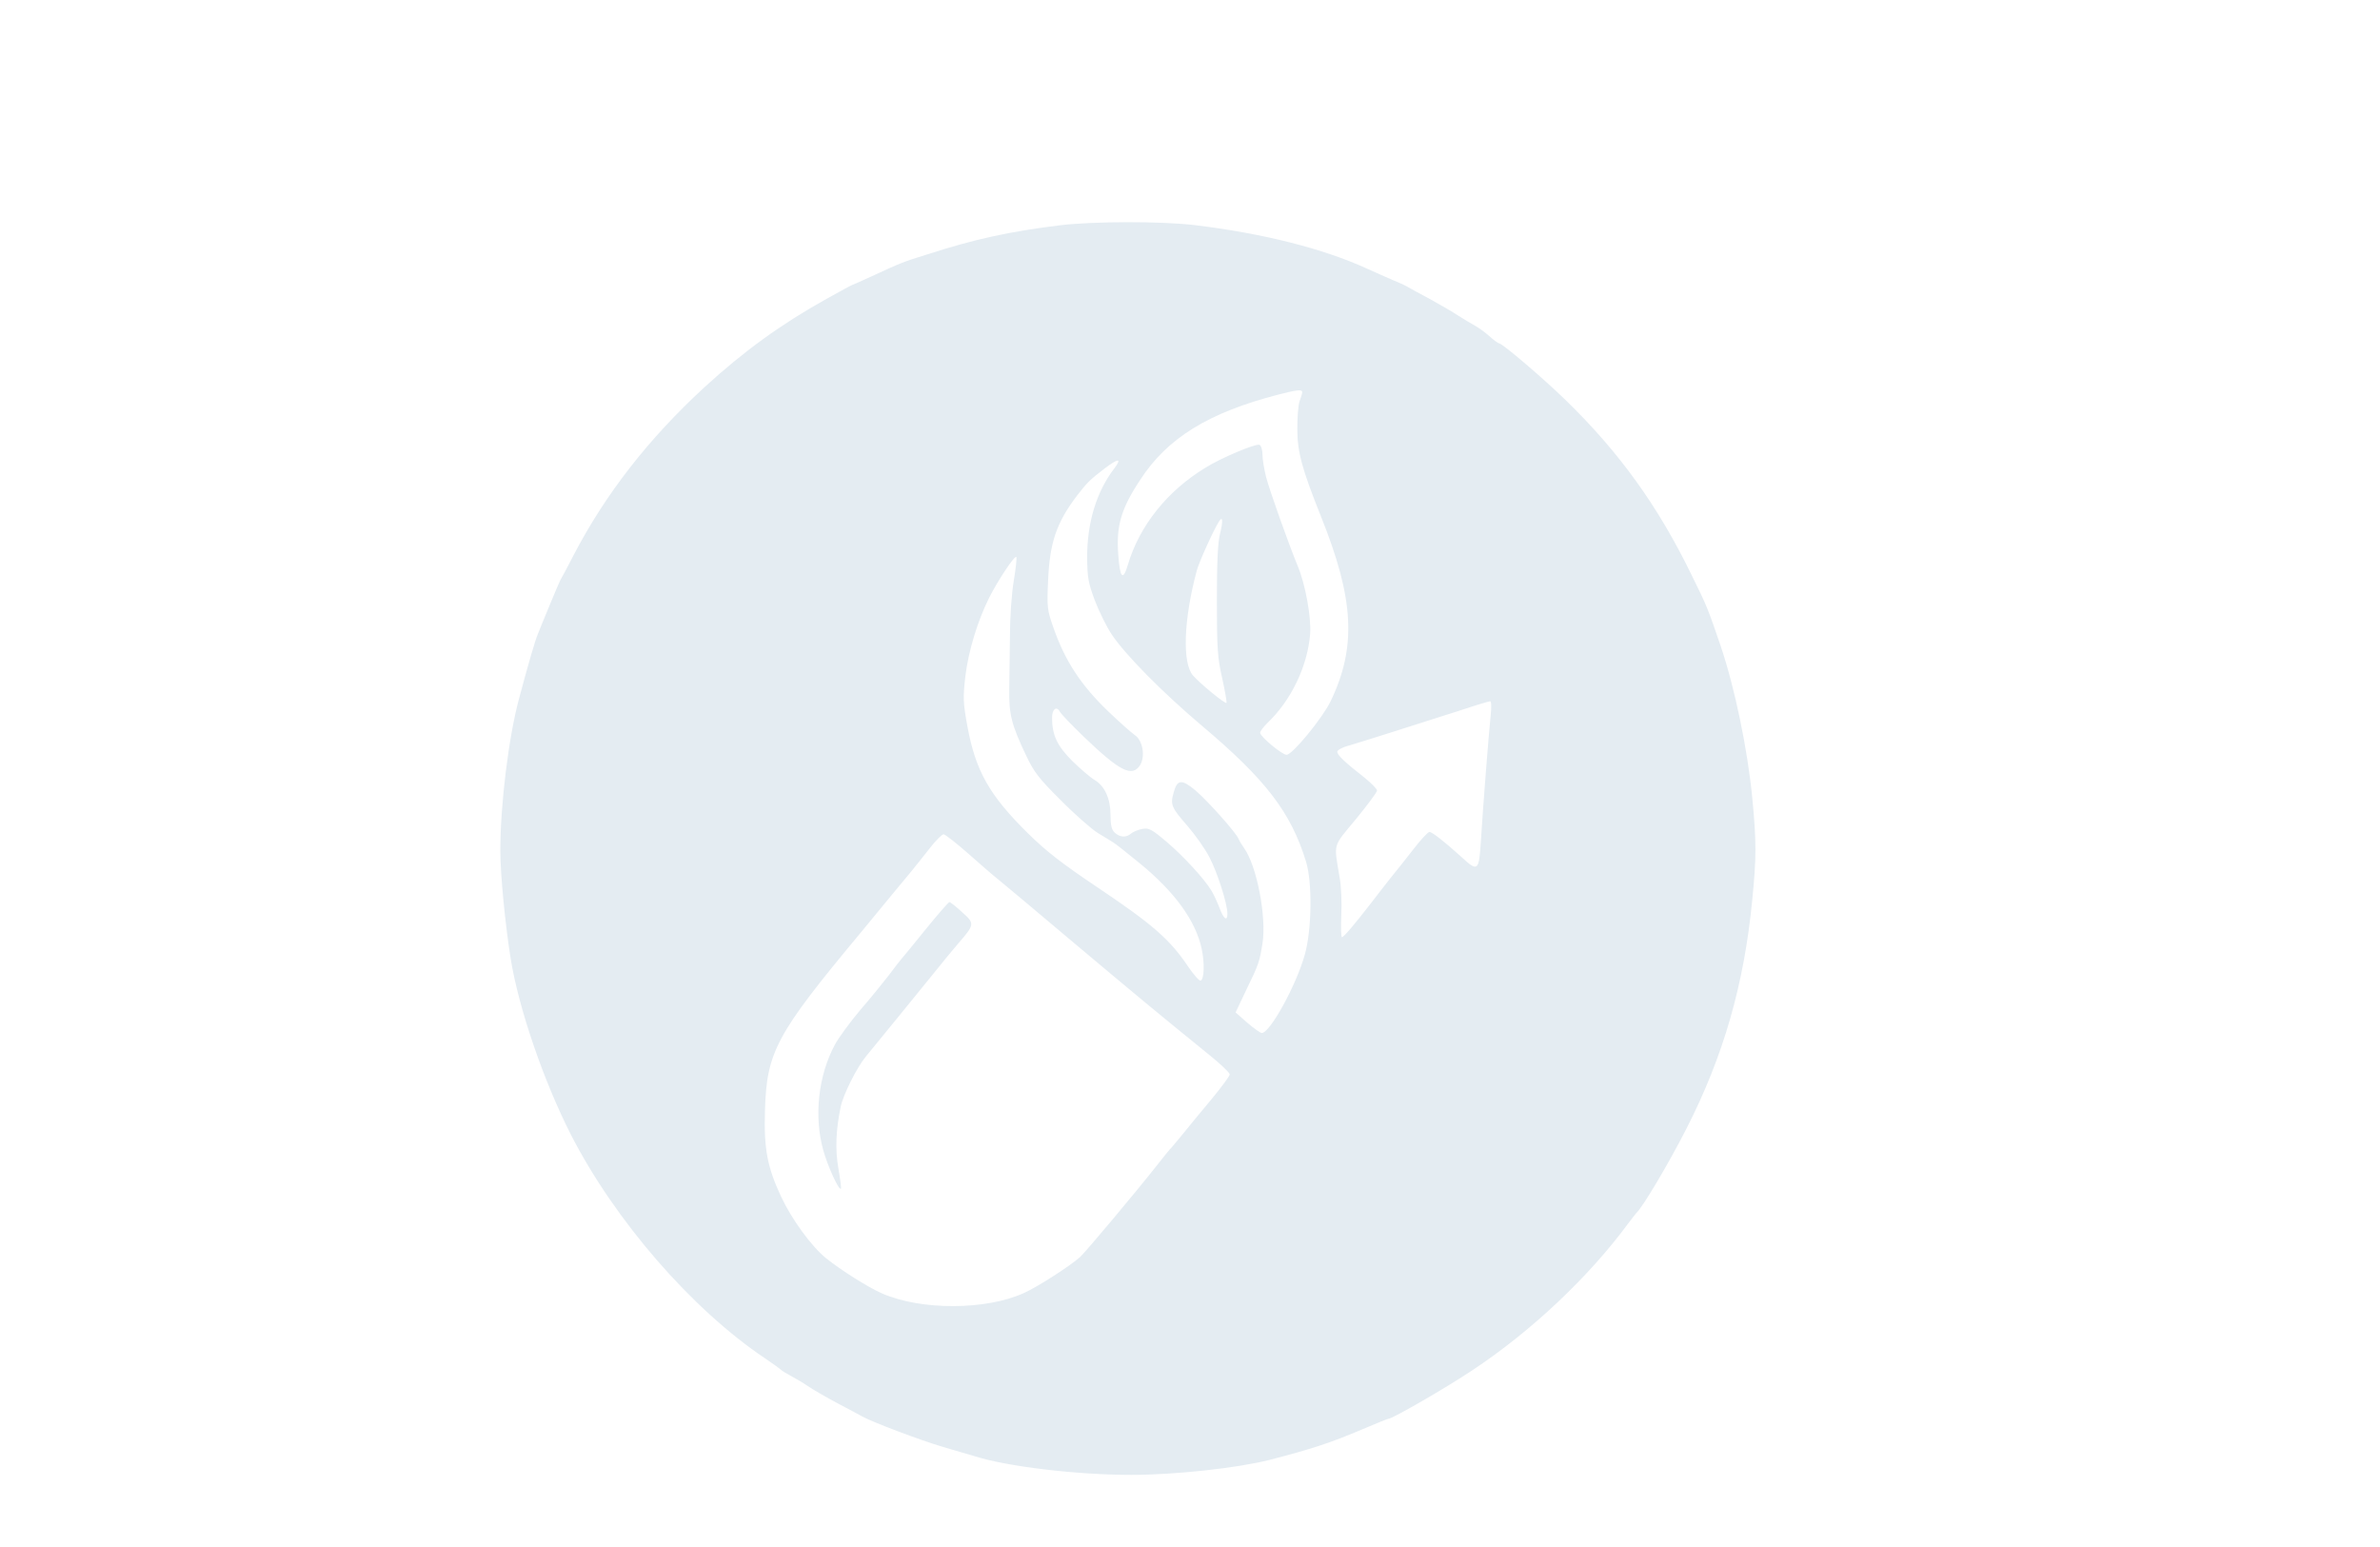
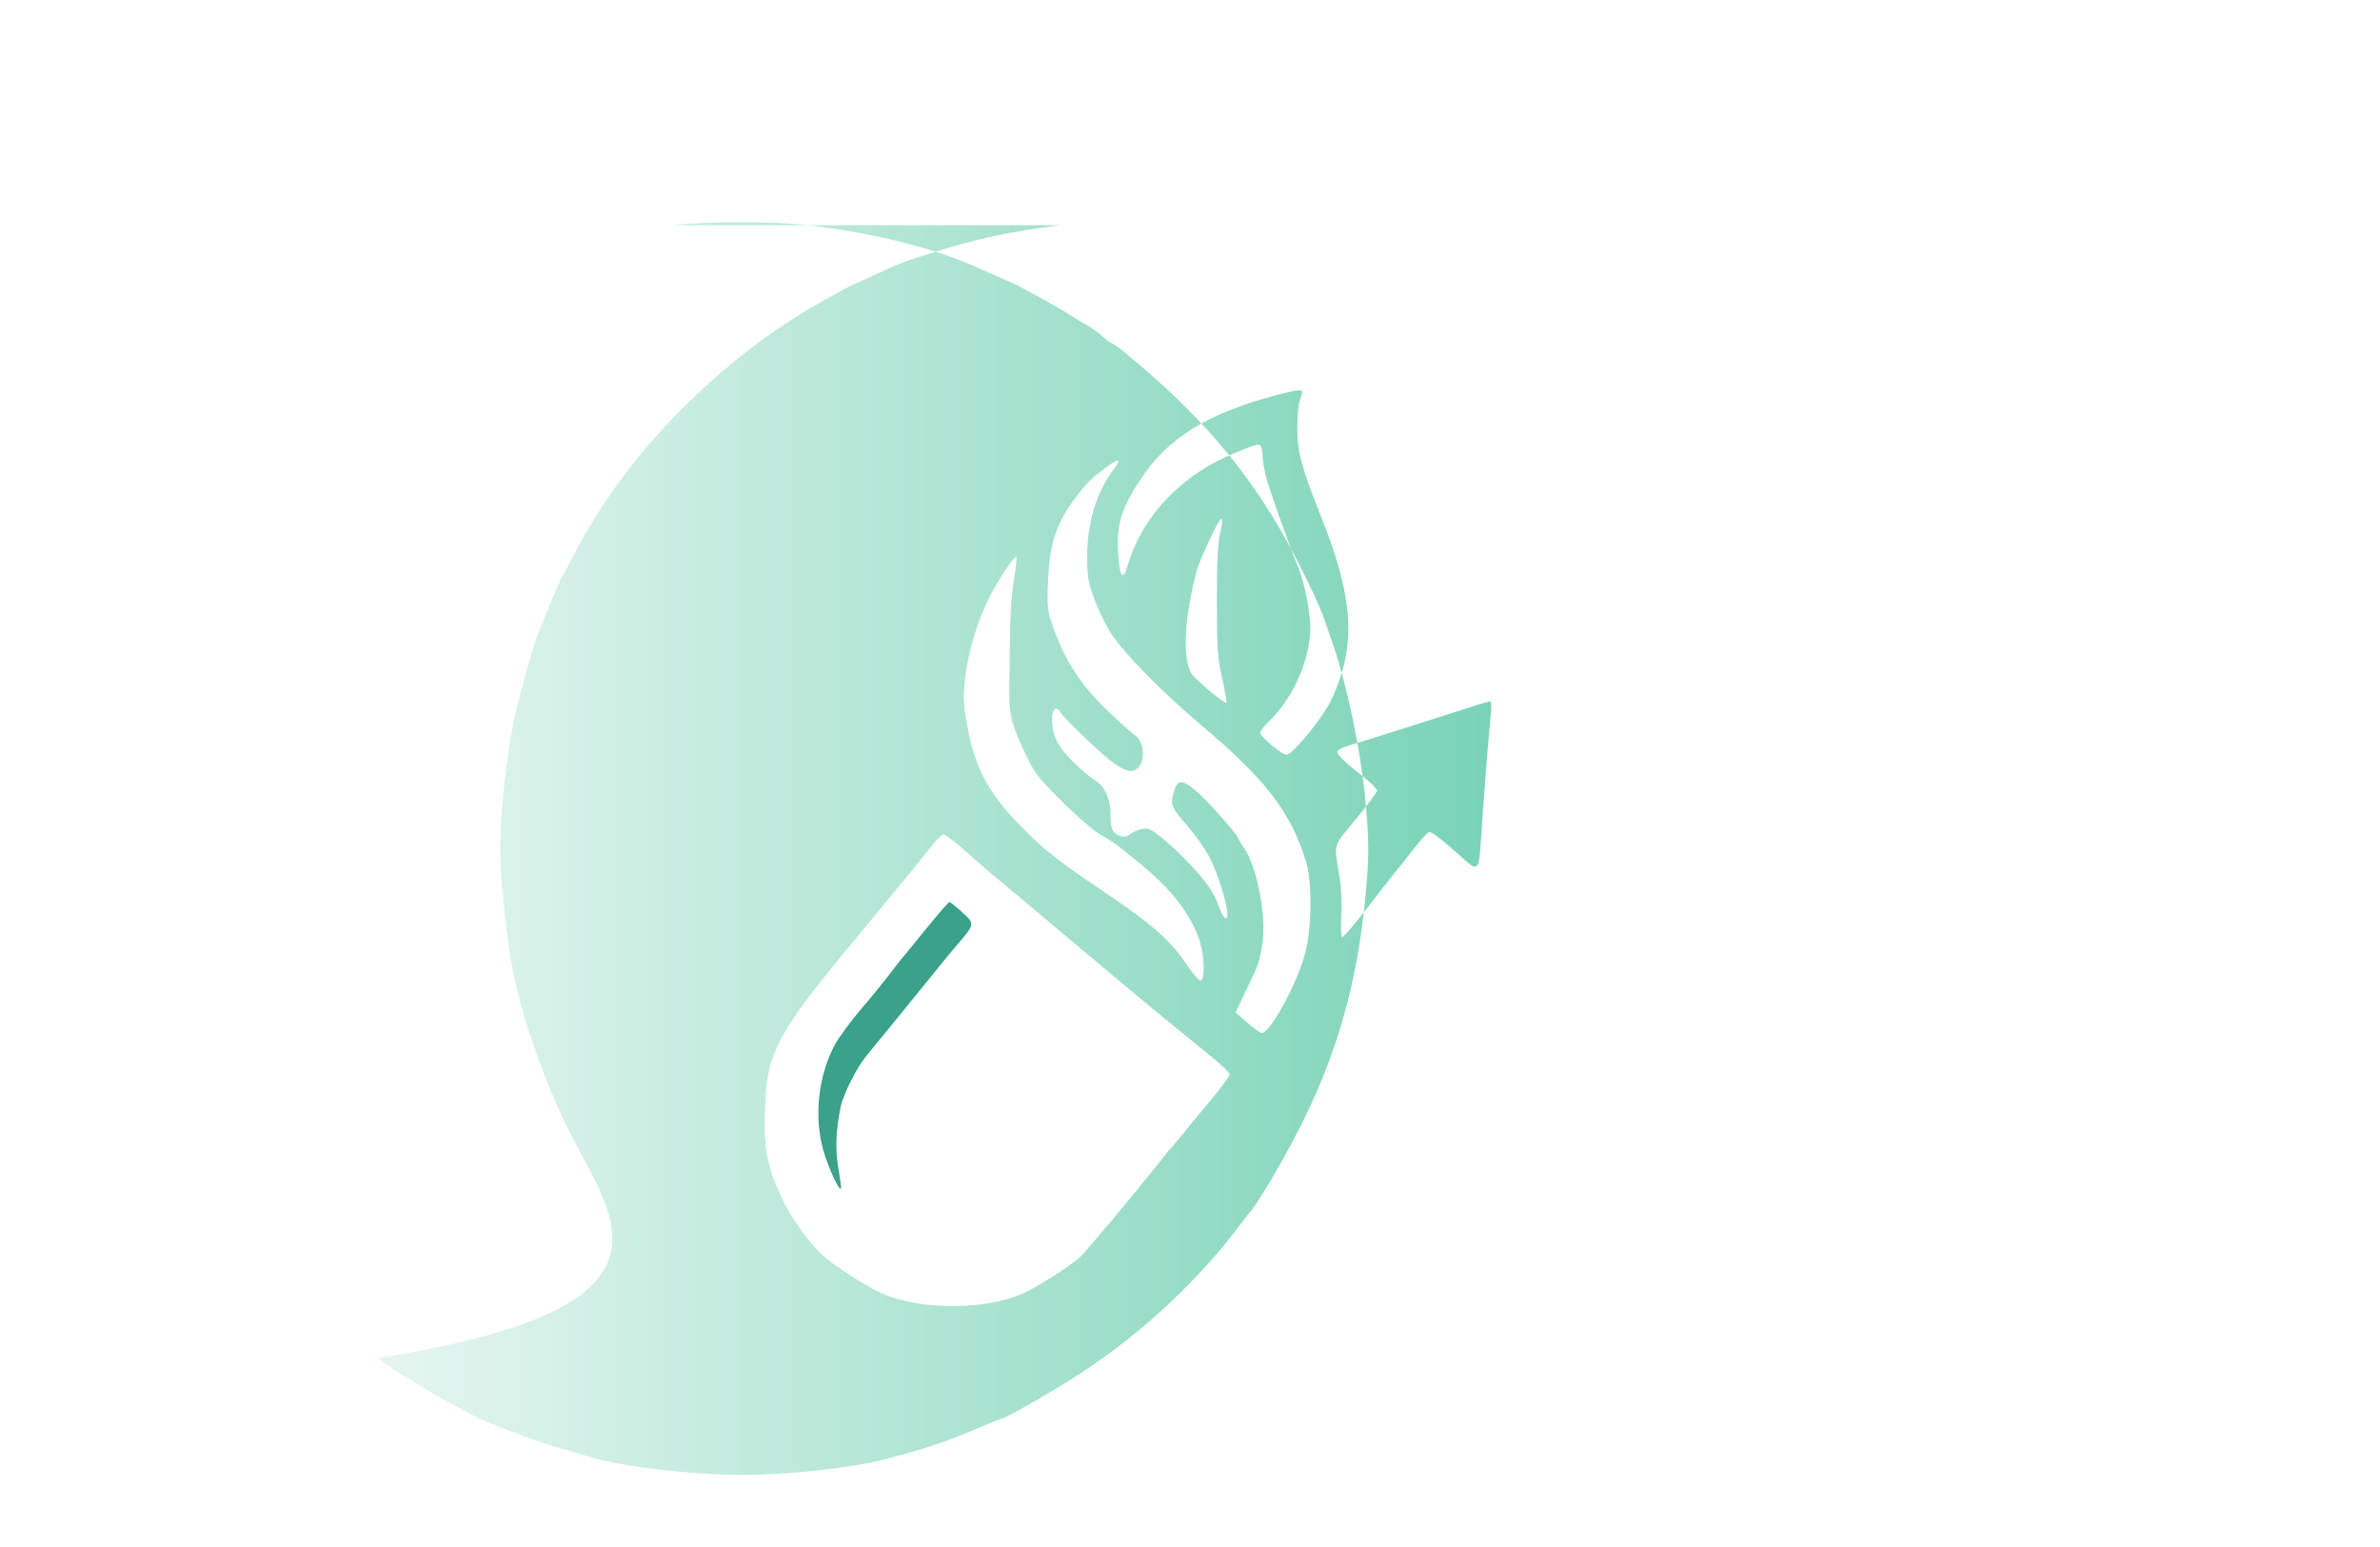
<svg xmlns="http://www.w3.org/2000/svg" version="1.0" width="2000px" height="1300px" viewBox="0 0 1018 660" preserveAspectRatio="xMidYMid meet">
-   <g transform="translate(0,660) scale(0.1,-0.1)" fill="#e4ecf2ff" stroke="none">
-     <path d="M4535 5645 c-219 -27 -365 -59 -570 -125 -103 -32 -108 -34 -238 -94 -43 -20 -80 -36 -81 -36 -2 0 -52 -27 -111 -60 -194 -108 -354 -224 -522 -378 -239 -220 -423 -456 -560 -719 -25 -49 -48 -92 -52 -98 -4 -5 -26 -57 -50 -115 -24 -58 -47 -114 -51 -125 -10 -23 -39 -121 -80 -275 -45 -167 -80 -455 -80 -651 0 -99 21 -315 44 -459 34 -214 142 -527 258 -755 188 -367 517 -746 828 -955 36 -24 67 -47 70 -50 3 -4 21 -15 40 -25 19 -10 53 -30 75 -45 22 -15 79 -48 126 -73 47 -25 95 -50 105 -56 41 -24 254 -104 349 -132 55 -16 114 -33 130 -38 139 -45 438 -81 674 -81 188 0 452 29 591 64 178 46 261 73 395 130 59 25 110 46 114 46 17 0 249 134 358 207 254 168 499 400 667 628 17 22 32 42 35 45 27 24 139 213 215 362 157 308 246 615 281 978 18 182 18 248 0 436 -20 206 -74 468 -135 649 -54 158 -58 170 -125 305 -143 294 -309 524 -537 746 -92 90 -272 244 -286 244 -4 0 -23 14 -42 31 -19 17 -47 37 -62 45 -15 8 -46 27 -70 42 -24 16 -79 48 -123 72 -44 23 -84 46 -90 49 -5 4 -34 18 -64 30 -29 13 -81 35 -115 51 -186 85 -443 150 -731 185 -144 18 -440 17 -580 0z m1035 -714 c0 -5 -5 -22 -11 -38 -6 -15 -10 -68 -10 -118 0 -99 19 -170 101 -375 143 -356 153 -559 41 -792 -36 -73 -163 -228 -188 -228 -19 0 -113 78 -113 94 0 7 14 25 31 42 102 97 172 243 183 382 5 71 -21 213 -53 289 -37 89 -121 324 -136 383 -8 32 -15 74 -15 94 0 21 -6 39 -13 42 -16 6 -164 -56 -231 -98 -164 -100 -282 -248 -332 -416 -21 -71 -34 -56 -41 46 -9 122 13 196 94 318 116 179 292 287 588 364 81 21 105 24 105 11z m-803 -325 c-77 -100 -117 -232 -117 -382 1 -87 5 -109 33 -184 18 -47 50 -112 72 -145 57 -86 217 -248 385 -390 273 -230 381 -370 446 -581 28 -90 25 -293 -5 -399 -37 -132 -149 -335 -184 -335 -6 0 -34 20 -62 44 l-50 44 47 99 c52 107 55 116 68 196 18 113 -24 331 -78 407 -10 14 -21 32 -24 40 -10 26 -133 164 -185 208 -59 49 -78 47 -93 -10 -15 -52 -9 -64 59 -142 32 -37 75 -97 94 -134 34 -65 77 -199 77 -242 0 -35 -17 -22 -35 28 -10 26 -25 58 -34 72 -31 51 -118 145 -189 206 -66 56 -78 62 -105 57 -18 -3 -39 -12 -48 -19 -21 -19 -48 -18 -71 3 -13 12 -18 31 -18 75 0 71 -25 125 -69 151 -17 10 -59 46 -94 80 -65 65 -87 111 -87 186 0 36 19 51 33 26 5 -10 52 -59 104 -109 152 -146 205 -173 239 -121 24 37 12 108 -23 130 -14 10 -64 54 -111 99 -119 114 -187 218 -237 362 -26 74 -27 86 -22 199 7 163 36 248 124 364 42 54 54 67 117 115 59 45 76 46 43 2z m452 -278 c-10 -37 -14 -122 -14 -288 0 -209 3 -246 23 -334 12 -54 20 -101 18 -104 -6 -5 -109 79 -143 117 -47 53 -40 241 16 449 10 37 71 172 95 210 16 26 18 2 5 -50z m-883 -205 c-9 -54 -16 -156 -16 -228 -1 -71 -2 -175 -3 -230 -2 -112 9 -156 73 -290 32 -68 55 -98 147 -189 59 -60 131 -123 158 -140 28 -17 58 -35 67 -41 9 -5 59 -45 113 -89 149 -122 239 -245 265 -366 13 -61 11 -132 -5 -136 -5 -2 -30 26 -55 63 -75 112 -152 179 -374 328 -164 110 -230 161 -311 241 -164 162 -222 266 -257 455 -19 103 -19 124 -9 214 13 109 53 239 102 337 38 75 109 182 116 174 3 -2 -2 -49 -11 -103z m2040 -575 c-8 -76 -33 -393 -42 -540 -8 -126 -13 -130 -83 -65 -72 65 -125 107 -137 107 -6 0 -38 -34 -70 -76 -33 -42 -76 -97 -97 -122 -20 -26 -57 -72 -80 -103 -72 -93 -119 -149 -127 -149 -4 0 -5 42 -3 93 3 50 0 124 -7 162 -25 151 -31 128 69 249 50 61 91 116 91 123 0 7 -24 31 -52 54 -87 68 -118 98 -118 112 0 7 21 19 48 26 52 15 278 87 472 149 69 23 129 41 134 41 5 1 6 -26 2 -61z m-2234 -591 c51 -45 107 -94 124 -107 17 -14 165 -137 328 -275 276 -232 351 -294 580 -480 47 -38 86 -75 86 -82 0 -7 -35 -54 -77 -105 -43 -51 -98 -118 -122 -148 -25 -30 -47 -57 -50 -60 -4 -3 -29 -33 -56 -68 -96 -122 -310 -377 -335 -400 -42 -38 -182 -128 -240 -154 -162 -74 -440 -75 -607 -2 -60 26 -178 101 -240 151 -63 51 -147 167 -192 263 -59 127 -74 204 -69 368 7 251 48 327 406 757 45 55 106 129 135 164 29 35 66 80 83 100 16 20 52 64 79 99 26 34 54 62 61 62 6 0 54 -37 106 -83z" />
-     <path d="M3959 2633 c-52 -64 -98 -121 -104 -127 -5 -6 -29 -36 -51 -66 -23 -30 -78 -98 -123 -150 -44 -52 -94 -120 -110 -150 -71 -132 -90 -306 -50 -450 19 -69 67 -175 76 -166 2 2 -3 41 -11 87 -14 81 -11 162 10 264 11 52 69 168 108 215 39 47 223 273 304 373 26 33 66 81 89 108 73 84 73 87 18 136 -26 24 -50 43 -54 43 -4 0 -50 -53 -102 -117z" />
+   <defs>
+     <linearGradient id="brandGradient" x1="0%" y1="0%" x2="100%" y2="0%">
+       <stop offset="0%" stop-color="#E6F6F1" />
+       <stop offset="100%" stop-color="#79D3B6" />
+     </linearGradient>
+     <linearGradient id="brandAccent" x1="0%" y1="0%" x2="0%" y2="100%">
+       <stop offset="0%" stop-color="#3AA18A" />
+       <stop offset="100%" stop-color="#2E7D73" />
+     </linearGradient>
+   </defs>
+   <g transform="translate(0,660) scale(0.1,-0.1)" stroke="none">
+     <path d="M4535 5645 c-219 -27 -365 -59 -570 -125 -103 -32 -108 -34 -238 -94     -43 -20 -80 -36 -81 -36 -2 0 -52 -27 -111 -60 -194 -108 -354 -224 -522 -378     -239 -220 -423 -456 -560 -719 -25 -49 -48 -92 -52 -98 -4 -5 -26 -57 -50     -115 -24 -58 -47 -114 -51 -125 -10 -23 -39 -121 -80 -275 -45 -167 -80 -455     -80 -651 0 -99 21 -315 44 -459 34 -214 142 -527 258 -755 188 -367 517 -746     -828 -955 36 -24 67 -47 70 -50 3 -4 21 -15 40 -25 19 -10 53 -30 75 -45 22     -15 79 -48 126 -73 47 -25 95 -50 105 -56 41 -24 254 -104 349 -132 55 -16     114 -33 130 -38 139 -45 438 -81 674 -81 188 0 452 29 591 64 178 46 261 73     395 130 59 25 110 46 114 46 17 0 249 134 358 207 254 168 499 400 667 628 17     22 32 42 35 45 27 24 139 213 215 362 157 308 246 615 281 978 18 182 18 248     0 436 -20 206 -74 468 -135 649 -54 158 -58 170 -125 305 -143 294 -309 524     -537 746 -92 90 -272 244 -286 244 -4 0 -23 14 -42 31 -19 17 -47 37 -62 45     -15 8 -46 27 -70 42 -24 16 -79 48 -123 72 -44 23 -84 46 -90 49 -5 4 -34 18     -64 30 -29 13 -81 35 -115 51 -186 85 -443 150 -731 185 -144 18 -440 17 -580     0z m1035 -714 c0 -5 -5 -22 -11 -38 -6 -15 -10 -68 -10 -118 0 -99 19 -170     101 -375 143 -356 153 -559 41 -792 -36 -73 -163 -228 -188 -228 -19 0 -113     78 -113 94 0 7 14 25 31 42 102 97 172 243 183 382 5 71 -21 213 -53 289 -37     89 -121 324 -136 383 -8 32 -15 74 -15 94 0 21 -6 39 -13 42 -16 6 -164 -56     -231 -98 -164 -100 -282 -248 -332 -416 -21 -71 -34 -56 -41 46 -9 122 13 196     94 318 116 179 292 287 588 364 81 21 105 24 105 11z m-803 -325 c-77 -100     -117 -232 -117 -382 1 -87 5 -109 33 -184 18 -47 50 -112 72 -145 57 -86 217     -248 385 -390 273 -230 381 -370 446 -581 28 -90 25 -293 -5 -399 -37 -132     -149 -335 -184 -335 -6 0 -34 20 -62 44 l-50 44 47 99 c52 107 55 116 68 196     18 113 -24 331 -78 407 -10 14 -21 32 -24 40 -10 26 -133 164 -185 208 -59 49     -78 47 -93 -10 -15 -52 -9 -64 59 -142 32 -37 75 -97 94 -134 34 -65 77 -199     77 -242 0 -35 -17 -22 -35 28 -10 26 -25 58 -34 72 -31 51 -118 145 -189 206     -66 56 -78 62 -105 57 -18 -3 -39 -12 -48 -19 -21 -19 -48 -18 -71 3 -13 12     -18 31 -18 75 0 71 -25 125 -69 151 -17 10 -59 46 -94 80 -65 65 -87 111 -87     186 0 36 19 51 33 26 5 -10 52 -59 104 -109 152 -146 205 -173 239 -121 24 37     12 108 -23 130 -14 10 -64 54 -111 99 -119 114 -187 218 -237 362 -26 74 -27     86 -22 199 7 163 36 248 124 364 42 54 54 67 117 115 59 45 76 46 43 2z m452     -278 c-10 -37 -14 -122 -14 -288 0 -209 3 -246 23 -334 12 -54 20 -101 18     -104 -6 -5 -109 79 -143 117 -47 53 -40 241 16 449 10 37 71 172 95 210 16 26     18 2 5 -50z m-883 -205 c-9 -54 -16 -156 -16 -228 -1 -71 -2 -175 -3 -230 -2     -112 9 -156 73 -290 32 -68 55 -98 147 -189 59 -60 131 -123 158 -140 28 -17     58 -35 67 -41 9 -5 59 -45 113 -89 149 -122 239 -245 265 -366 13 -61 11 -132     -5 -136 -5 -2 -30 26 -55 63 -75 112 -152 179 -374 328 -164 110 -230 161     -311 241 -164 162 -222 266 -257 455 -19 103 -19 124 -9 214 13 109 53 239     102 337 38 75 109 182 116 174 3 -2 -2 -49 -11 -103z m2040 -575 c-8 -76 -33     -393 -42 -540 -8 -126 -13 -130 -83 -65 -72 65 -125 107 -137 107 -6 0 -38     -34 -70 -76 -33 -42 -76 -97 -97 -122 -20 -26 -57 -72 -80 -103 -72 -93 -119     -149 -127 -149 -4 0 -5 42 -3 93 3 50 0 124 -7 162 -25 151 -31 128 69 249 50     61 91 116 91 123 0 7 -24 31 -52 54 -87 68 -118 98 -118 112 0 7 21 19 48 26     52 15 278 87 472 149 69 23 129 41 134 41 5 1 6 -26 2 -61z m-2234 -591 c51     -45 107 -94 124 -107 17 -14 165 -137 328 -275 276 -232 351 -294 580 -480 47     -38 86 -75 86 -82 0 -7 -35 -54 -77 -105 -43 -51 -98 -118 -122 -148 -25 -30     -47 -57 -50 -60 -4 -3 -29 -33 -56 -68 -96 -122 -310 -377 -335 -400 -42 -38     -182 -128 -240 -154 -162 -74 -440 -75 -607 -2 -60 26 -178 101 -240 151 -63     51 -147 167 -192 263 -59 127 -74 204 -69 368 7 251 48 327 406 757 45 55 106     129 135 164 29 35 66 80 83 100 16 20 52 64 79 99 26 34 54 62 61 62 6 0 54     -37 106 -83z" fill="url(#brandGradient)" />
+     <path d="M3959 2633 c-52 -64 -98 -121 -104 -127 -5 -6 -29 -36 -51 -66 -23     -30 -78 -98 -123 -150 -44 -52 -94 -120 -110 -150 -71 -132 -90 -306 -50 -450     19 -69 67 -175 76 -166 2 2 -3 41 -11 87 -14 81 -11 162 10 264 11 52 69 168     108 215 39 47 223 273 304 373 26 33 66 81 89 108 73 84 73 87 18 136 -26 24     -50 43 -54 43 -4 0 -50 -53 -102 -117z" fill="#3AA18A" />
  </g>
</svg>
